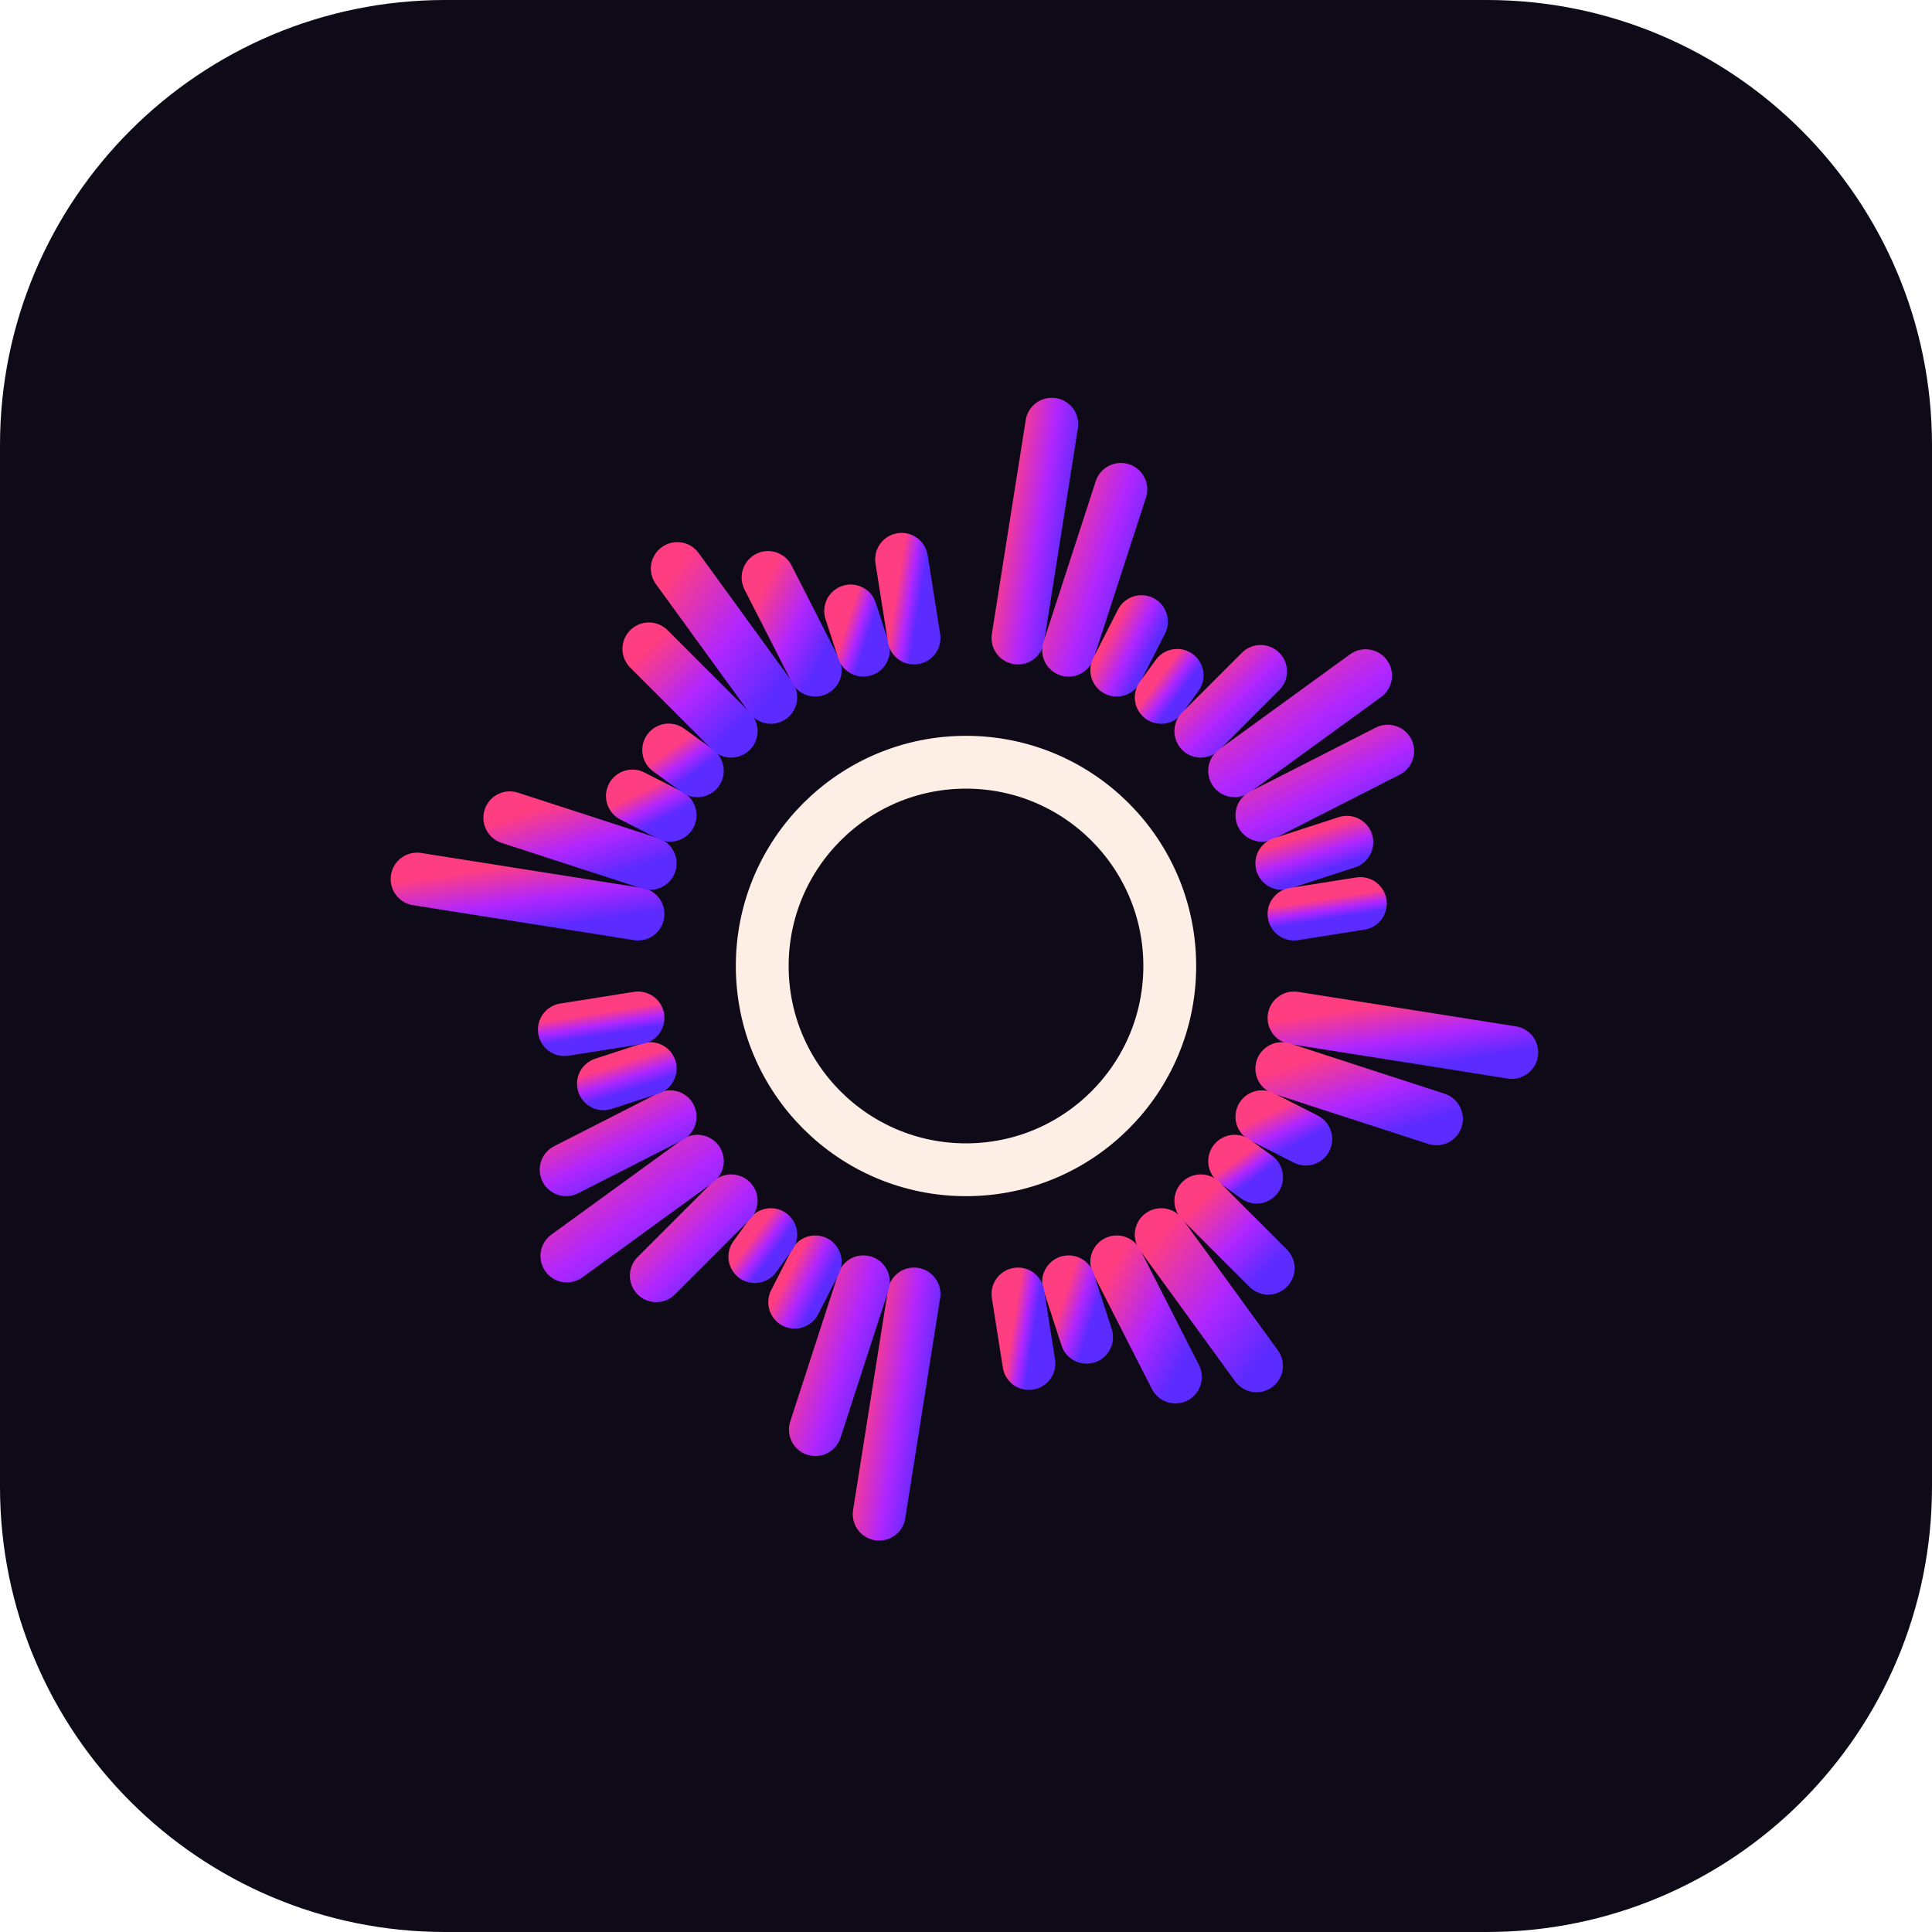
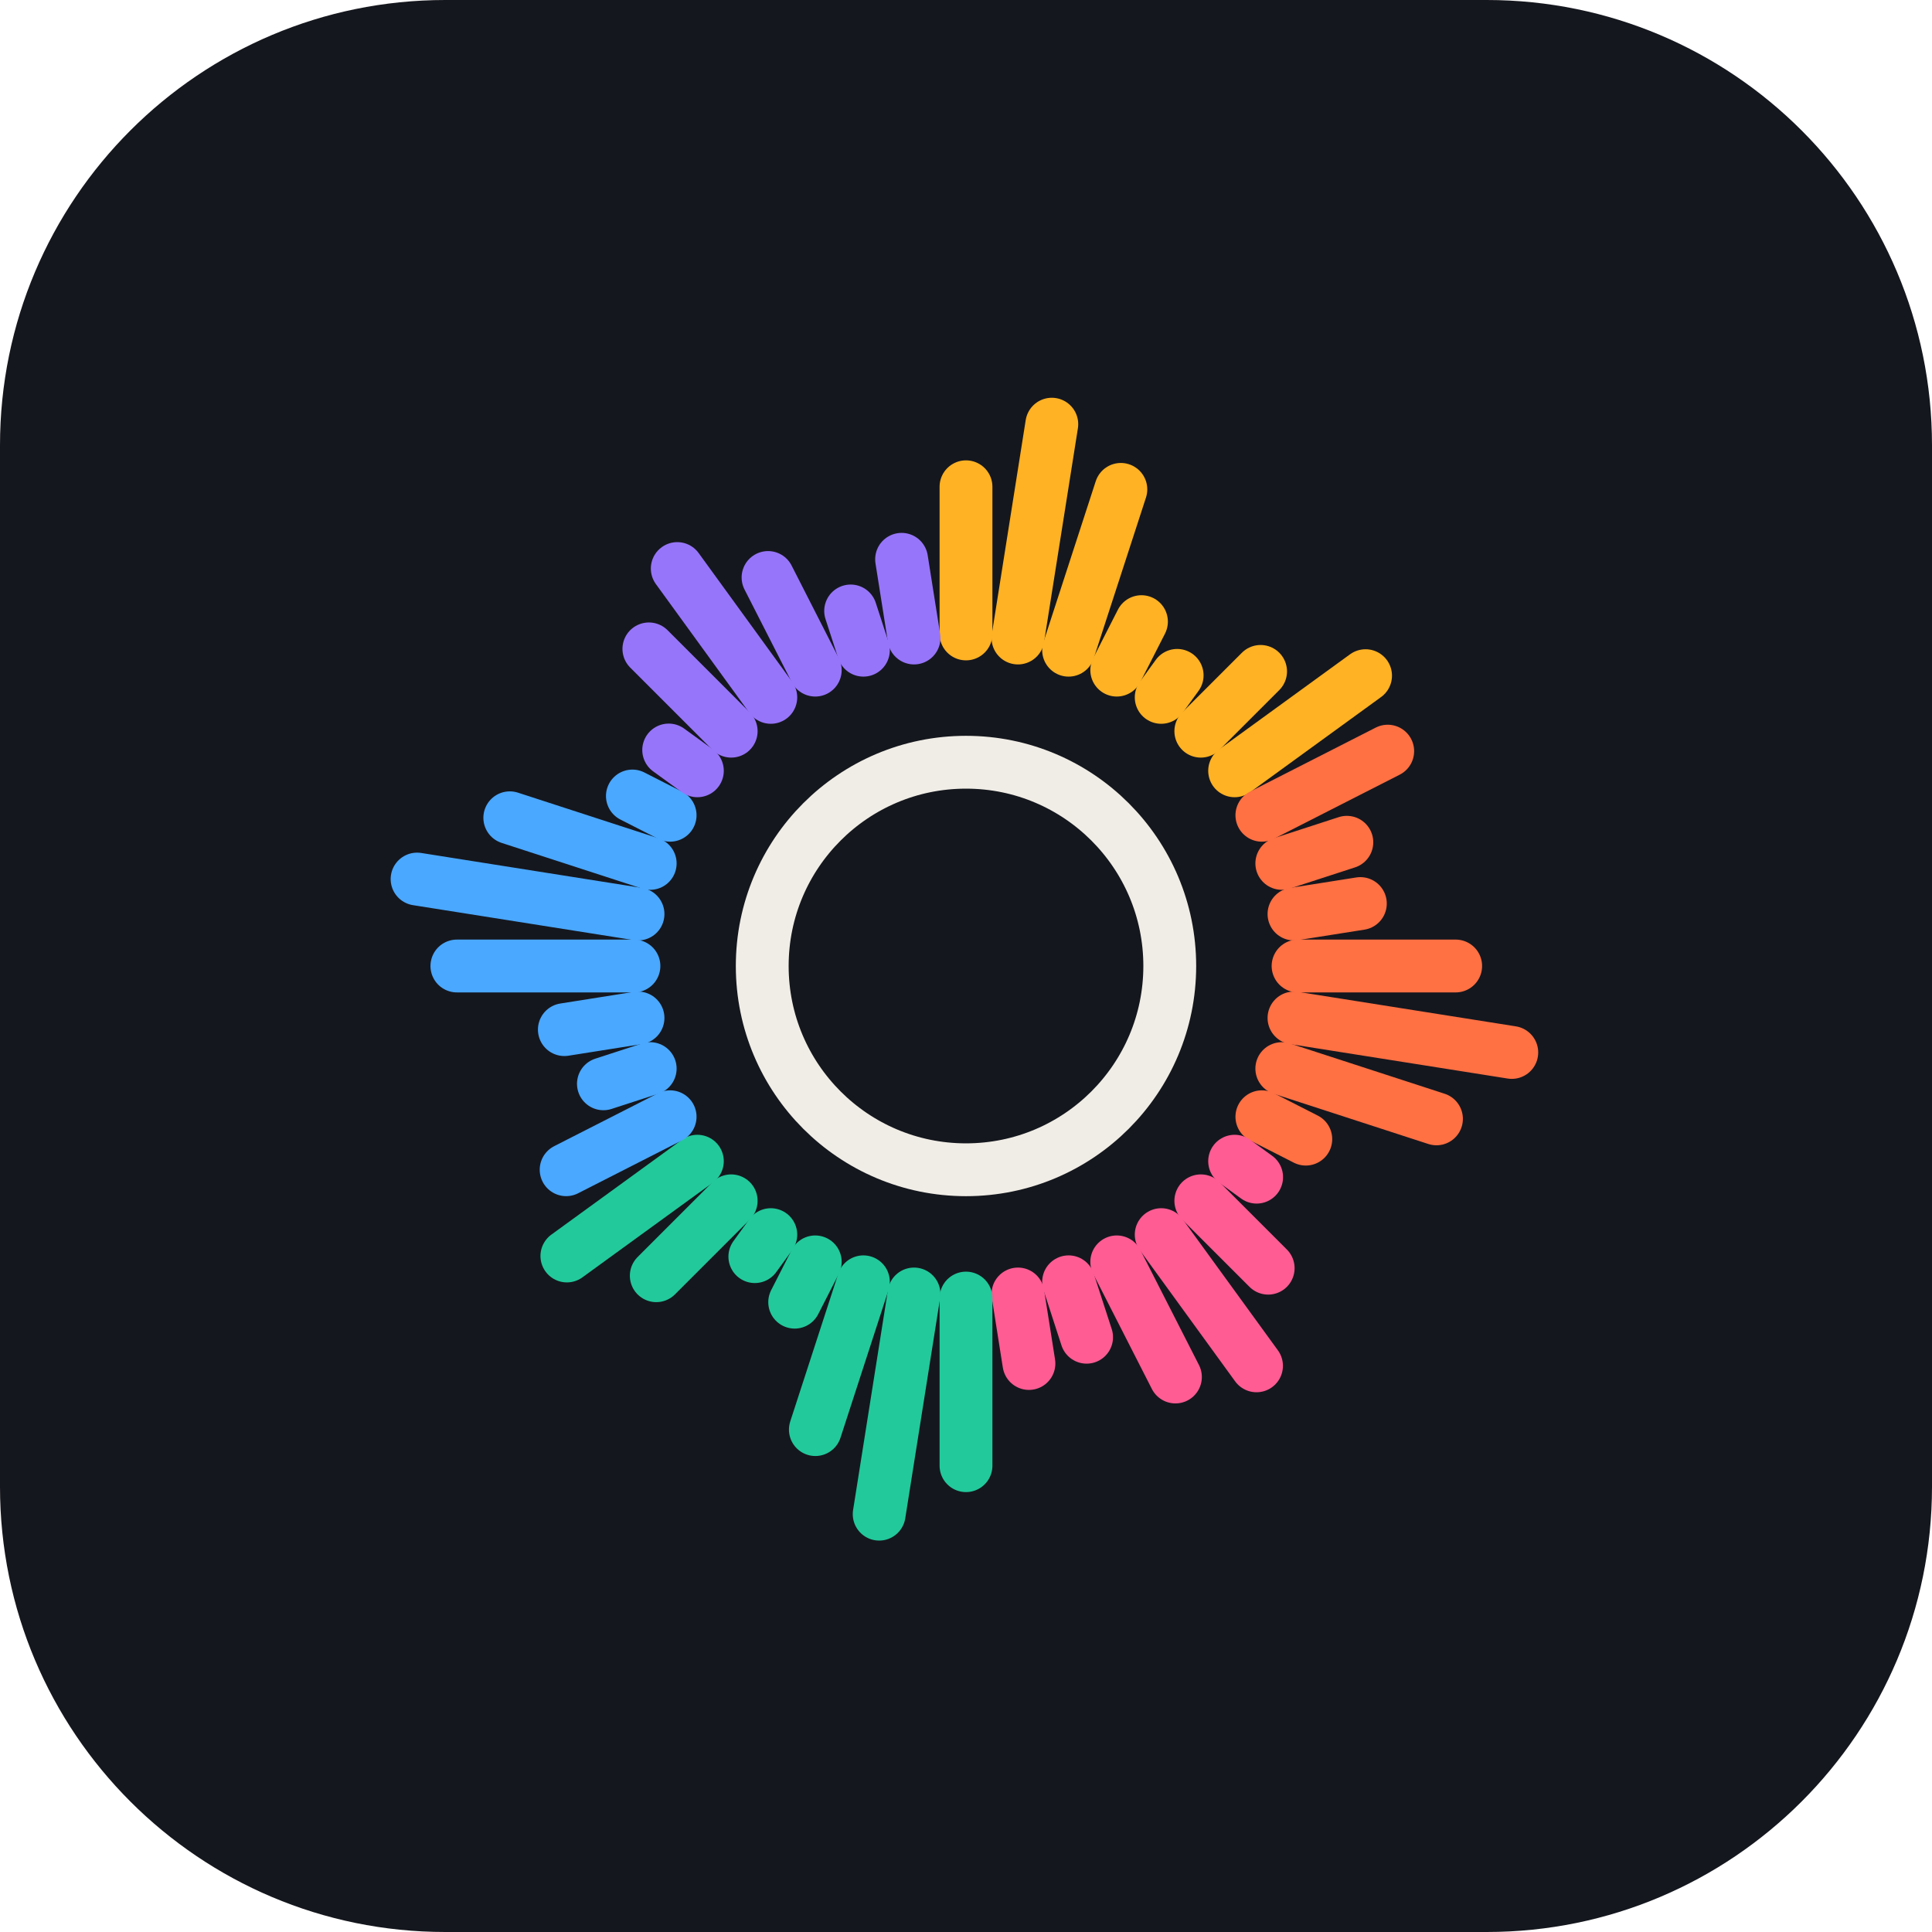
<svg xmlns="http://www.w3.org/2000/svg" viewBox="0 0 512 512">
-   <defs>
-     <linearGradient id="gFull" x1="0" y1="0" x2="1" y2="1">
-       <stop offset="0" stop-color="#ff3d81" />
-       <stop offset="0.55" stop-color="#b026ff" />
-       <stop offset="1" stop-color="#5b2bff" />
-     </linearGradient>
-   </defs>
-   <rect width="512" height="512" rx="118" fill="#0e0a18" />
-   <line x1="256.00" y1="168.00" x2="256.00" y2="129.00" stroke="url(#gFull)" stroke-width="14" stroke-linecap="round" />
-   <line x1="269.77" y1="169.08" x2="278.74" y2="112.41" stroke="url(#gFull)" stroke-width="14" stroke-linecap="round" />
-   <line x1="283.19" y1="172.31" x2="297.04" y2="129.69" stroke="url(#gFull)" stroke-width="14" stroke-linecap="round" />
-   <line x1="295.95" y1="177.59" x2="302.50" y2="164.74" stroke="url(#gFull)" stroke-width="14" stroke-linecap="round" />
-   <line x1="307.73" y1="184.81" x2="311.96" y2="178.98" stroke="url(#gFull)" stroke-width="14" stroke-linecap="round" />
-   <line x1="318.23" y1="193.77" x2="334.07" y2="177.93" stroke="url(#gFull)" stroke-width="14" stroke-linecap="round" />
-   <line x1="327.19" y1="204.27" x2="361.89" y2="179.06" stroke="url(#gFull)" stroke-width="14" stroke-linecap="round" />
-   <line x1="334.41" y1="216.05" x2="367.76" y2="199.06" stroke="url(#gFull)" stroke-width="14" stroke-linecap="round" />
-   <line x1="339.69" y1="228.81" x2="356.93" y2="223.21" stroke="url(#gFull)" stroke-width="14" stroke-linecap="round" />
-   <line x1="342.92" y1="242.23" x2="360.51" y2="239.45" stroke="url(#gFull)" stroke-width="14" stroke-linecap="round" />
-   <line x1="344.00" y1="256.00" x2="385.77" y2="256.00" stroke="url(#gFull)" stroke-width="14" stroke-linecap="round" />
-   <line x1="342.92" y1="269.77" x2="400.64" y2="278.91" stroke="url(#gFull)" stroke-width="14" stroke-linecap="round" />
-   <line x1="339.69" y1="283.19" x2="380.68" y2="296.51" stroke="url(#gFull)" stroke-width="14" stroke-linecap="round" />
-   <line x1="334.41" y1="295.95" x2="346.05" y2="301.88" stroke="url(#gFull)" stroke-width="14" stroke-linecap="round" />
-   <line x1="327.19" y1="307.73" x2="333.02" y2="311.96" stroke="url(#gFull)" stroke-width="14" stroke-linecap="round" />
-   <line x1="318.23" y1="318.23" x2="336.08" y2="336.08" stroke="url(#gFull)" stroke-width="14" stroke-linecap="round" />
-   <line x1="307.73" y1="327.19" x2="332.99" y2="361.96" stroke="url(#gFull)" stroke-width="14" stroke-linecap="round" />
-   <line x1="295.95" y1="334.41" x2="311.50" y2="364.92" stroke="url(#gFull)" stroke-width="14" stroke-linecap="round" />
-   <line x1="283.19" y1="339.69" x2="287.96" y2="354.38" stroke="url(#gFull)" stroke-width="14" stroke-linecap="round" />
-   <line x1="269.77" y1="342.92" x2="272.68" y2="361.34" stroke="url(#gFull)" stroke-width="14" stroke-linecap="round" />
-   <line x1="256.00" y1="344.00" x2="256.00" y2="388.42" stroke="url(#gFull)" stroke-width="14" stroke-linecap="round" />
-   <line x1="242.23" y1="342.92" x2="232.99" y2="401.27" stroke="url(#gFull)" stroke-width="14" stroke-linecap="round" />
-   <line x1="228.81" y1="339.69" x2="216.08" y2="378.86" stroke="url(#gFull)" stroke-width="14" stroke-linecap="round" />
-   <line x1="216.05" y1="334.41" x2="210.60" y2="345.09" stroke="url(#gFull)" stroke-width="14" stroke-linecap="round" />
-   <line x1="204.27" y1="327.19" x2="200.04" y2="333.02" stroke="url(#gFull)" stroke-width="14" stroke-linecap="round" />
-   <line x1="193.77" y1="318.23" x2="173.92" y2="338.08" stroke="url(#gFull)" stroke-width="14" stroke-linecap="round" />
-   <line x1="184.81" y1="307.73" x2="150.23" y2="332.85" stroke="url(#gFull)" stroke-width="14" stroke-linecap="round" />
-   <line x1="177.59" y1="295.95" x2="150.03" y2="309.99" stroke="url(#gFull)" stroke-width="14" stroke-linecap="round" />
-   <line x1="172.31" y1="283.19" x2="159.91" y2="287.22" stroke="url(#gFull)" stroke-width="14" stroke-linecap="round" />
-   <line x1="169.08" y1="269.77" x2="149.56" y2="272.86" stroke="url(#gFull)" stroke-width="14" stroke-linecap="round" />
-   <line x1="168.00" y1="256.00" x2="121.08" y2="256.00" stroke="url(#gFull)" stroke-width="14" stroke-linecap="round" />
-   <line x1="169.08" y1="242.23" x2="110.53" y2="232.96" stroke="url(#gFull)" stroke-width="14" stroke-linecap="round" />
-   <line x1="172.31" y1="228.81" x2="135.10" y2="216.72" stroke="url(#gFull)" stroke-width="14" stroke-linecap="round" />
-   <line x1="177.59" y1="216.05" x2="167.59" y2="210.95" stroke="url(#gFull)" stroke-width="14" stroke-linecap="round" />
-   <line x1="184.81" y1="204.27" x2="177.21" y2="198.76" stroke="url(#gFull)" stroke-width="14" stroke-linecap="round" />
-   <line x1="193.77" y1="193.77" x2="171.96" y2="171.96" stroke="url(#gFull)" stroke-width="14" stroke-linecap="round" />
-   <line x1="204.27" y1="184.81" x2="179.48" y2="150.67" stroke="url(#gFull)" stroke-width="14" stroke-linecap="round" />
-   <line x1="216.05" y1="177.59" x2="203.54" y2="153.04" stroke="url(#gFull)" stroke-width="14" stroke-linecap="round" />
-   <line x1="228.81" y1="172.31" x2="225.43" y2="161.91" stroke="url(#gFull)" stroke-width="14" stroke-linecap="round" />
-   <line x1="242.23" y1="169.08" x2="238.93" y2="148.22" stroke="url(#gFull)" stroke-width="14" stroke-linecap="round" />
-   <circle cx="256" cy="256" r="54" fill="none" stroke="#fdeee6" stroke-width="14" />
+   <rect width="512" height="512" rx="118" fill="#15171e" />
+   <line x1="256.00" y1="168.00" x2="256.00" y2="129.00" stroke="#ffb224" stroke-width="14" stroke-linecap="round" />
+   <line x1="269.77" y1="169.08" x2="278.74" y2="112.41" stroke="#ffb224" stroke-width="14" stroke-linecap="round" />
+   <line x1="283.19" y1="172.31" x2="297.04" y2="129.69" stroke="#ffb224" stroke-width="14" stroke-linecap="round" />
+   <line x1="295.95" y1="177.59" x2="302.50" y2="164.74" stroke="#ffb224" stroke-width="14" stroke-linecap="round" />
+   <line x1="307.73" y1="184.81" x2="311.96" y2="178.98" stroke="#ffb224" stroke-width="14" stroke-linecap="round" />
+   <line x1="318.23" y1="193.77" x2="334.07" y2="177.93" stroke="#ffb224" stroke-width="14" stroke-linecap="round" />
+   <line x1="327.19" y1="204.27" x2="361.89" y2="179.06" stroke="#ffb224" stroke-width="14" stroke-linecap="round" />
+   <line x1="334.41" y1="216.05" x2="367.76" y2="199.06" stroke="#ff7043" stroke-width="14" stroke-linecap="round" />
+   <line x1="339.69" y1="228.81" x2="356.93" y2="223.21" stroke="#ff7043" stroke-width="14" stroke-linecap="round" />
+   <line x1="342.92" y1="242.23" x2="360.51" y2="239.45" stroke="#ff7043" stroke-width="14" stroke-linecap="round" />
+   <line x1="344.00" y1="256.00" x2="385.77" y2="256.00" stroke="#ff7043" stroke-width="14" stroke-linecap="round" />
+   <line x1="342.92" y1="269.77" x2="400.64" y2="278.91" stroke="#ff7043" stroke-width="14" stroke-linecap="round" />
+   <line x1="339.69" y1="283.19" x2="380.68" y2="296.51" stroke="#ff7043" stroke-width="14" stroke-linecap="round" />
+   <line x1="334.41" y1="295.95" x2="346.05" y2="301.88" stroke="#ff7043" stroke-width="14" stroke-linecap="round" />
+   <line x1="327.19" y1="307.73" x2="333.02" y2="311.96" stroke="#ff5c93" stroke-width="14" stroke-linecap="round" />
+   <line x1="318.23" y1="318.23" x2="336.08" y2="336.08" stroke="#ff5c93" stroke-width="14" stroke-linecap="round" />
+   <line x1="307.73" y1="327.19" x2="332.99" y2="361.96" stroke="#ff5c93" stroke-width="14" stroke-linecap="round" />
+   <line x1="295.95" y1="334.41" x2="311.50" y2="364.92" stroke="#ff5c93" stroke-width="14" stroke-linecap="round" />
+   <line x1="283.19" y1="339.69" x2="287.96" y2="354.38" stroke="#ff5c93" stroke-width="14" stroke-linecap="round" />
+   <line x1="269.77" y1="342.92" x2="272.68" y2="361.34" stroke="#ff5c93" stroke-width="14" stroke-linecap="round" />
+   <line x1="256.00" y1="344.00" x2="256.00" y2="388.42" stroke="#22c99b" stroke-width="14" stroke-linecap="round" />
+   <line x1="242.23" y1="342.92" x2="232.99" y2="401.27" stroke="#22c99b" stroke-width="14" stroke-linecap="round" />
+   <line x1="228.81" y1="339.69" x2="216.08" y2="378.86" stroke="#22c99b" stroke-width="14" stroke-linecap="round" />
+   <line x1="216.05" y1="334.41" x2="210.60" y2="345.09" stroke="#22c99b" stroke-width="14" stroke-linecap="round" />
+   <line x1="204.27" y1="327.19" x2="200.04" y2="333.02" stroke="#22c99b" stroke-width="14" stroke-linecap="round" />
+   <line x1="193.77" y1="318.23" x2="173.92" y2="338.08" stroke="#22c99b" stroke-width="14" stroke-linecap="round" />
+   <line x1="184.81" y1="307.73" x2="150.23" y2="332.85" stroke="#22c99b" stroke-width="14" stroke-linecap="round" />
+   <line x1="177.59" y1="295.95" x2="150.03" y2="309.99" stroke="#4aa8ff" stroke-width="14" stroke-linecap="round" />
+   <line x1="172.31" y1="283.19" x2="159.91" y2="287.22" stroke="#4aa8ff" stroke-width="14" stroke-linecap="round" />
+   <line x1="169.08" y1="269.77" x2="149.56" y2="272.86" stroke="#4aa8ff" stroke-width="14" stroke-linecap="round" />
+   <line x1="168.00" y1="256.00" x2="121.08" y2="256.00" stroke="#4aa8ff" stroke-width="14" stroke-linecap="round" />
+   <line x1="169.08" y1="242.23" x2="110.53" y2="232.96" stroke="#4aa8ff" stroke-width="14" stroke-linecap="round" />
+   <line x1="172.31" y1="228.81" x2="135.10" y2="216.72" stroke="#4aa8ff" stroke-width="14" stroke-linecap="round" />
+   <line x1="177.59" y1="216.05" x2="167.59" y2="210.95" stroke="#4aa8ff" stroke-width="14" stroke-linecap="round" />
+   <line x1="184.81" y1="204.27" x2="177.21" y2="198.76" stroke="#9775fa" stroke-width="14" stroke-linecap="round" />
+   <line x1="193.77" y1="193.77" x2="171.96" y2="171.96" stroke="#9775fa" stroke-width="14" stroke-linecap="round" />
+   <line x1="204.27" y1="184.81" x2="179.48" y2="150.67" stroke="#9775fa" stroke-width="14" stroke-linecap="round" />
+   <line x1="216.05" y1="177.59" x2="203.54" y2="153.04" stroke="#9775fa" stroke-width="14" stroke-linecap="round" />
+   <line x1="228.81" y1="172.31" x2="225.43" y2="161.91" stroke="#9775fa" stroke-width="14" stroke-linecap="round" />
+   <line x1="242.23" y1="169.08" x2="238.93" y2="148.22" stroke="#9775fa" stroke-width="14" stroke-linecap="round" />
+   <circle cx="256" cy="256" r="54" fill="none" stroke="#f0ede6" stroke-width="14" />
</svg>
